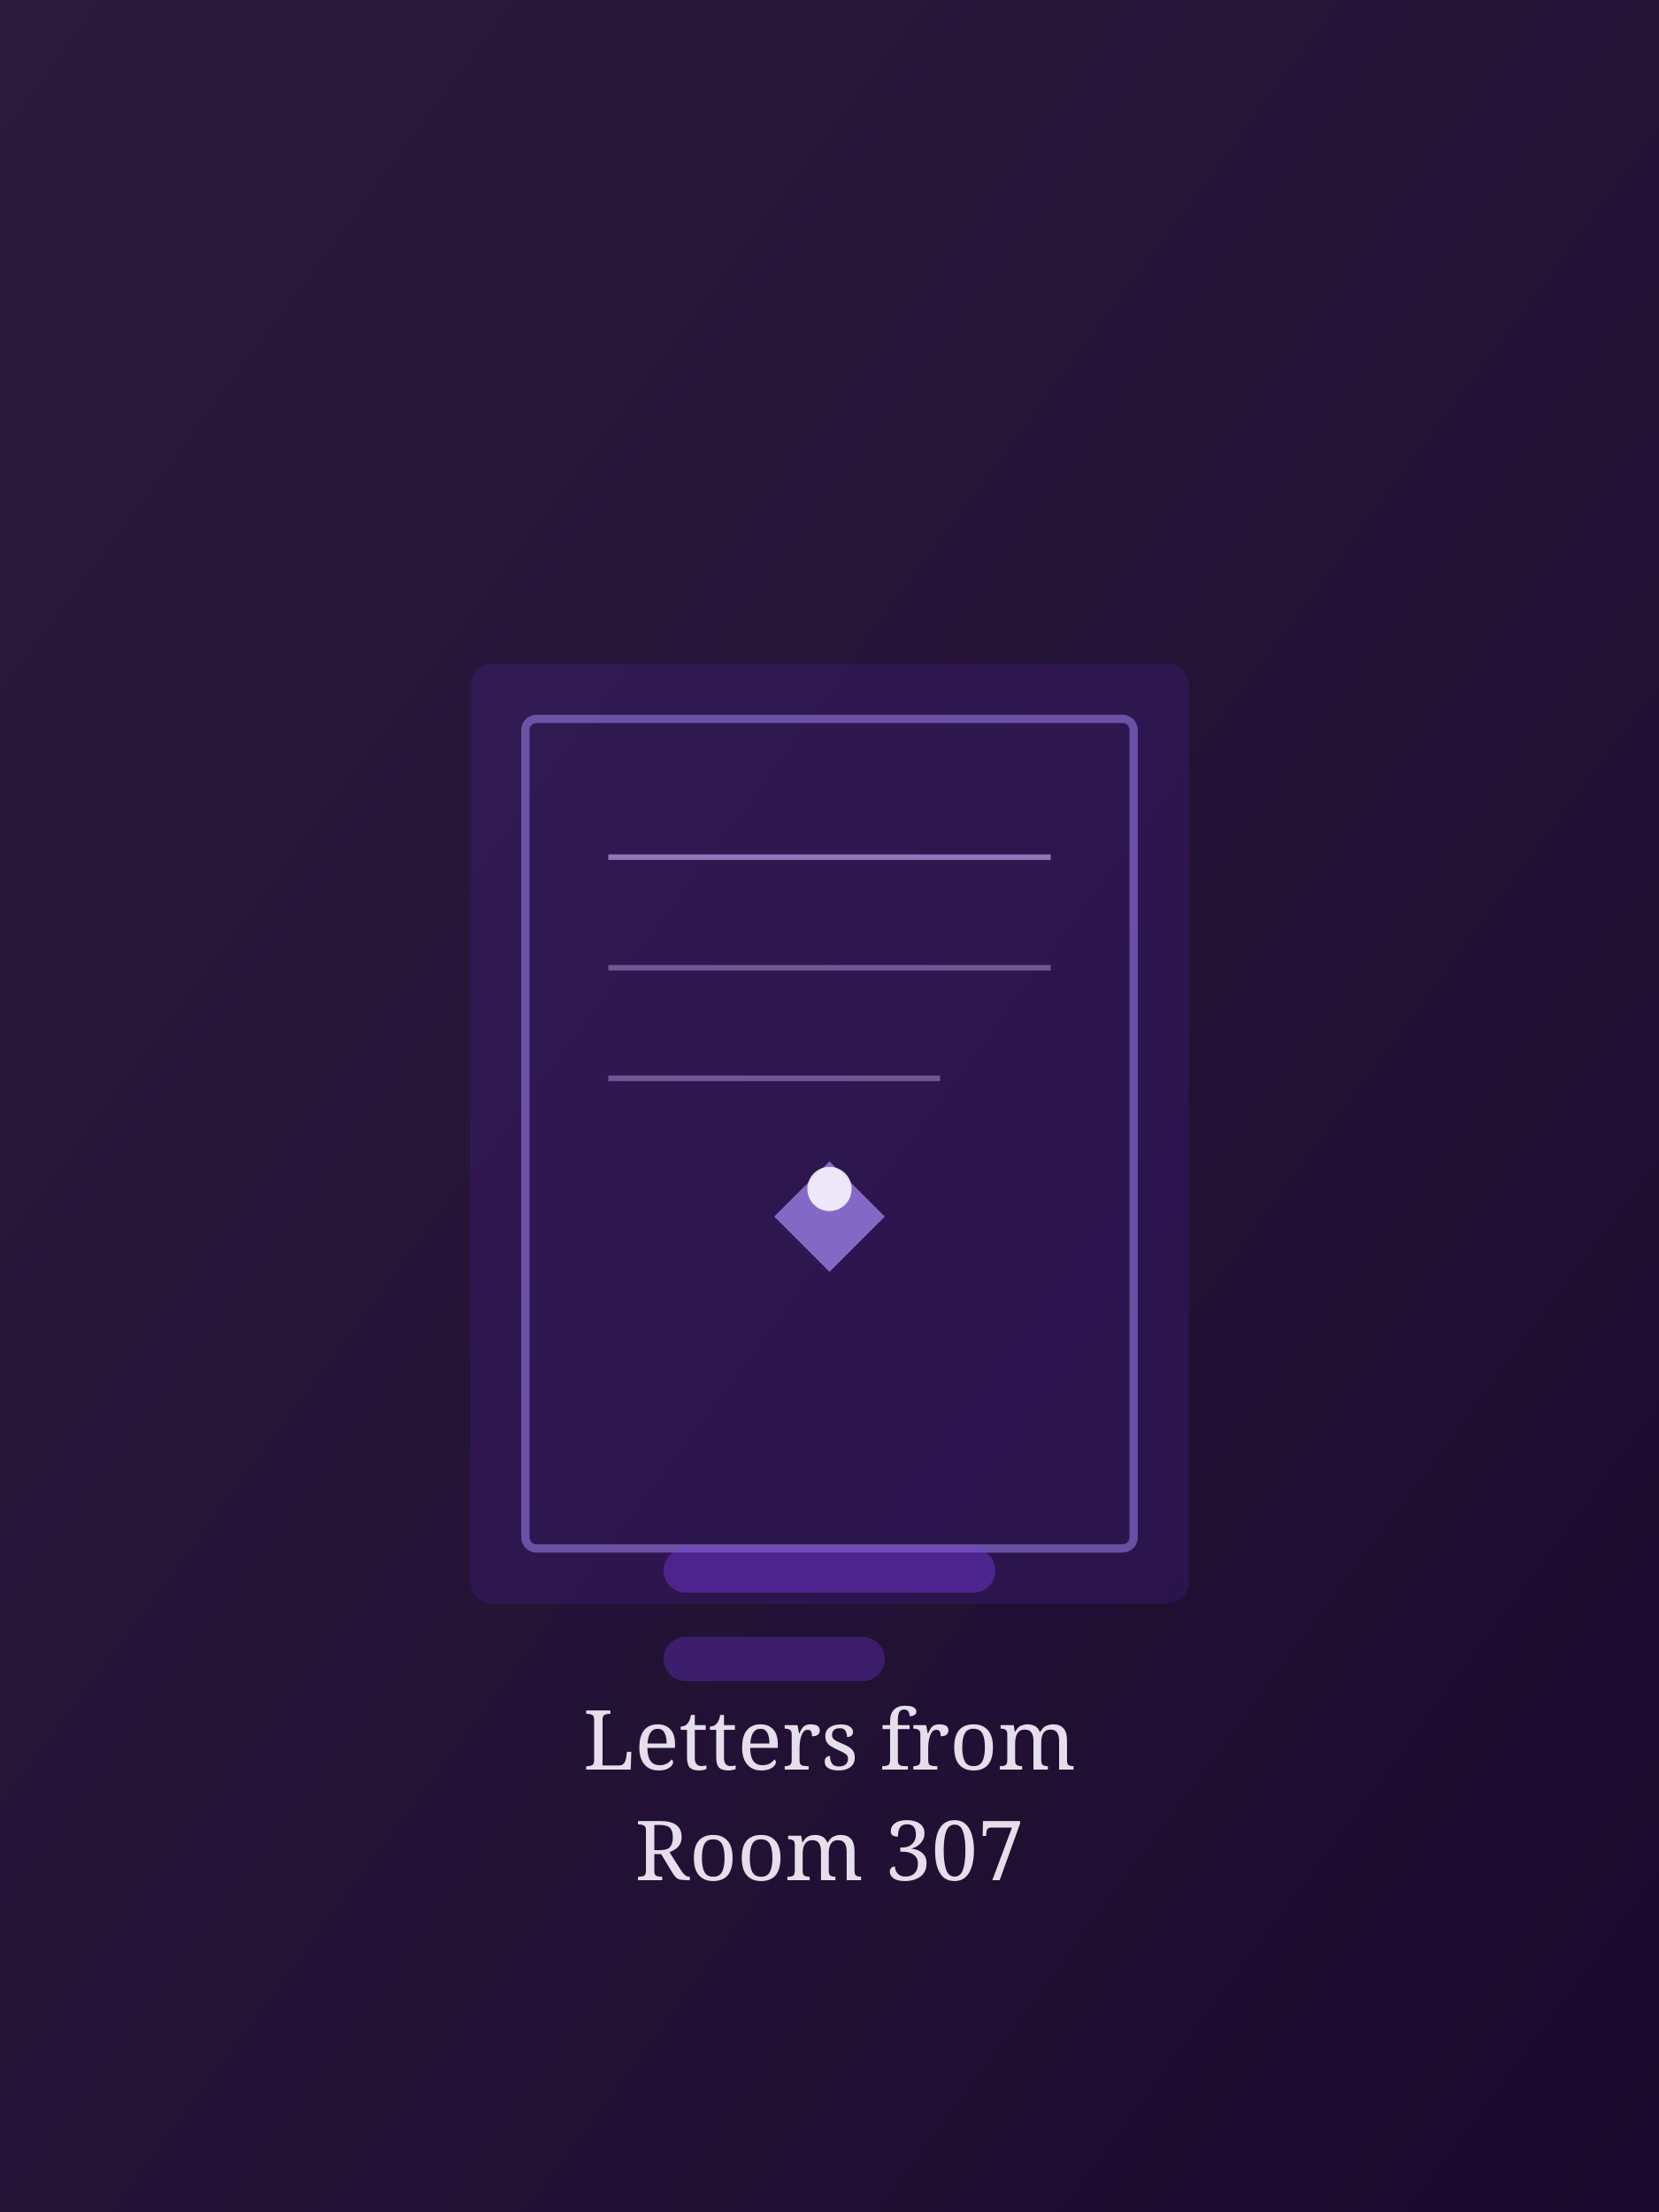
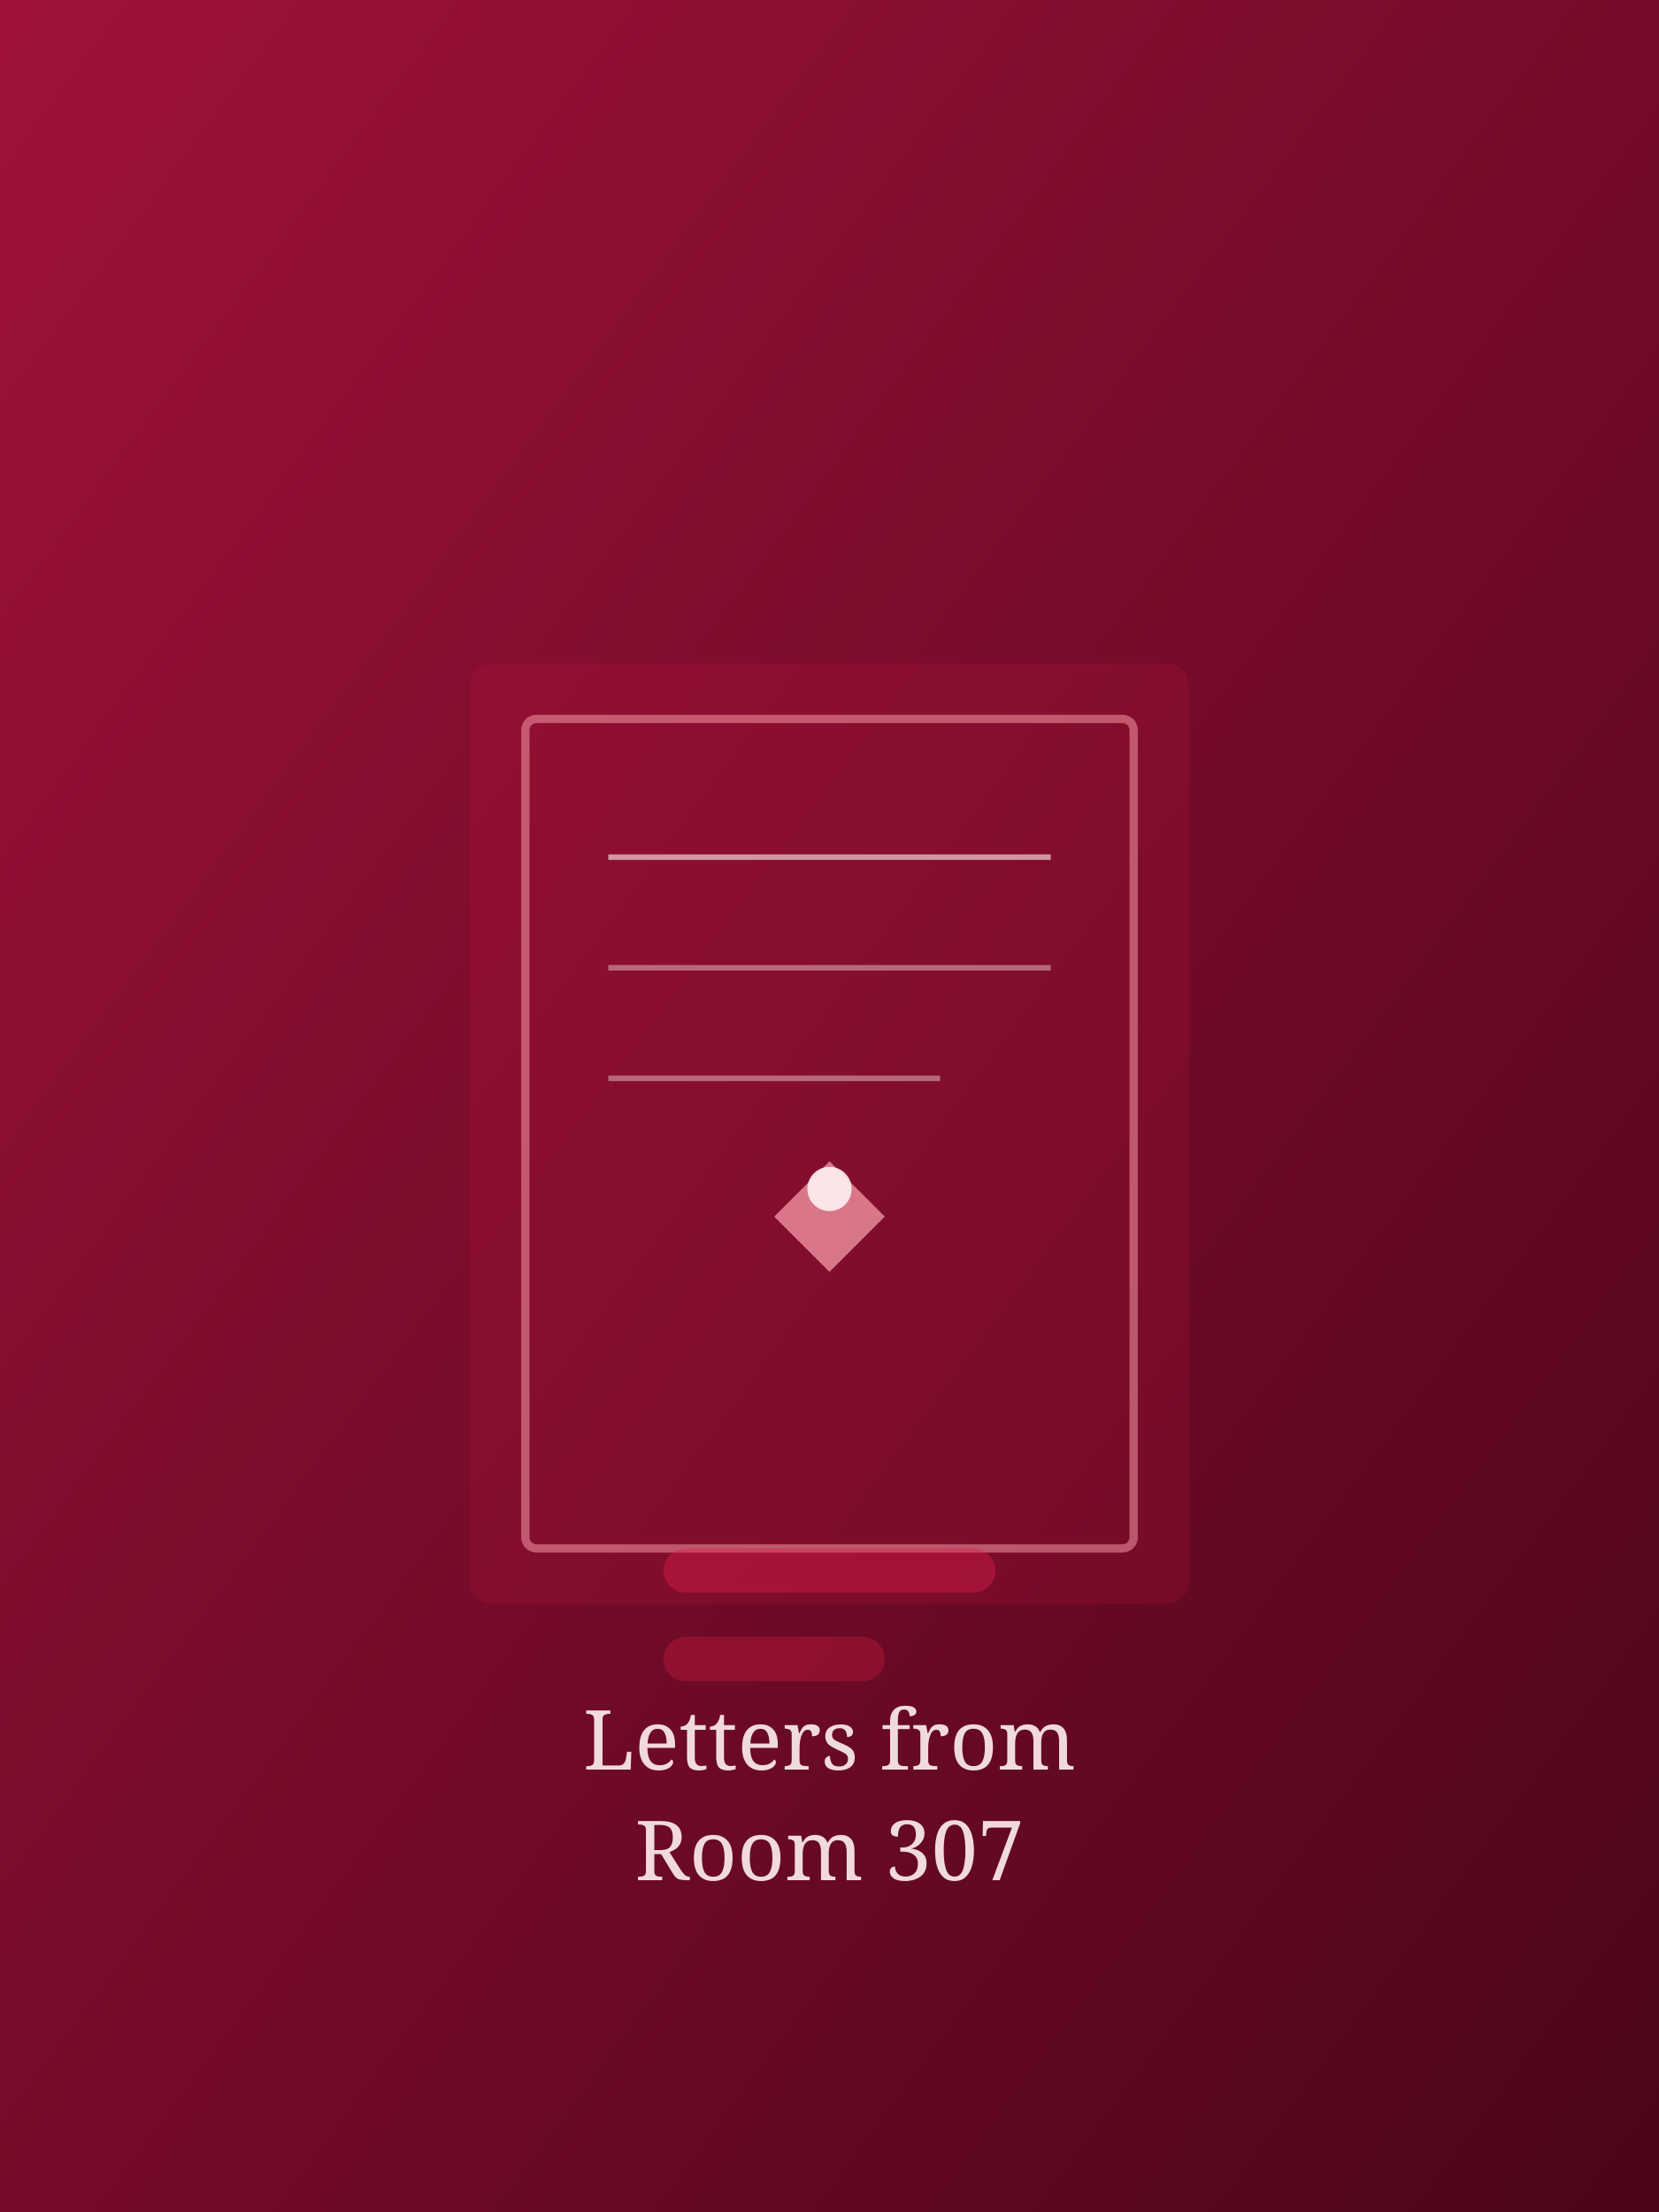
<svg xmlns="http://www.w3.org/2000/svg" viewBox="0 0 300 400">
  <defs>
    <linearGradient id="bg" x1="0%" y1="0%" x2="100%" y2="100%">
-       <stop offset="0%" stop-color="#2d1b3d" />
-       <stop offset="100%" stop-color="#1a0b2e" />
+       <stop offset="0%" stop-color="#9f1239" />
+       <stop offset="100%" stop-color="#4c0519" />
    </linearGradient>
  </defs>
  <rect width="300" height="400" fill="url(#bg)" />
-   <rect x="85" y="120" width="130" height="170" rx="4" fill="#5b21b6" opacity="0.2" />
-   <rect x="95" y="130" width="110" height="150" rx="2" fill="none" stroke="#a78bfa" stroke-width="1.5" opacity="0.5" />
-   <line x1="110" y1="155" x2="190" y2="155" stroke="#d8b4fe" stroke-width="1" opacity="0.6" />
-   <line x1="110" y1="175" x2="190" y2="175" stroke="#d8b4fe" stroke-width="1" opacity="0.4" />
-   <line x1="110" y1="195" x2="170" y2="195" stroke="#d8b4fe" stroke-width="1" opacity="0.4" />
-   <path d="M140 220 L150 210 L160 220 L150 230 Z" fill="#a78bfa" opacity="0.7" />
-   <circle cx="150" cy="215" r="4" fill="#faf5ff" opacity="0.9" />
-   <rect x="120" y="280" width="60" height="8" rx="4" fill="#7c3aed" opacity="0.4" />
-   <rect x="120" y="296" width="40" height="8" rx="4" fill="#7c3aed" opacity="0.3" />
-   <text x="150" y="320" font-family="Georgia, serif" font-size="15" fill="#faf5ff" text-anchor="middle" opacity="0.9">Letters from</text>
-   <text x="150" y="340" font-family="Georgia, serif" font-size="15" fill="#faf5ff" text-anchor="middle" opacity="0.9">Room 307</text>
+   <rect x="85" y="120" width="130" height="170" rx="4" fill="#be123c" opacity="0.2" />
+   <rect x="95" y="130" width="110" height="150" rx="2" fill="none" stroke="#fda4af" stroke-width="1.5" opacity="0.5" />
+   <line x1="110" y1="155" x2="190" y2="155" stroke="#fff1f2" stroke-width="1" opacity="0.6" />
+   <line x1="110" y1="175" x2="190" y2="175" stroke="#fff1f2" stroke-width="1" opacity="0.4" />
+   <line x1="110" y1="195" x2="170" y2="195" stroke="#fff1f2" stroke-width="1" opacity="0.4" />
+   <path d="M140 220 L150 210 L160 220 L150 230 Z" fill="#fda4af" opacity="0.7" />
+   <circle cx="150" cy="215" r="4" fill="#fff1f2" opacity="0.9" />
+   <rect x="120" y="280" width="60" height="8" rx="4" fill="#e11d48" opacity="0.4" />
+   <rect x="120" y="296" width="40" height="8" rx="4" fill="#e11d48" opacity="0.3" />
+   <text x="150" y="320" font-family="Georgia, serif" font-size="15" fill="#fff1f2" text-anchor="middle" opacity="0.9">Letters from</text>
+   <text x="150" y="340" font-family="Georgia, serif" font-size="15" fill="#fff1f2" text-anchor="middle" opacity="0.9">Room 307</text>
</svg>
